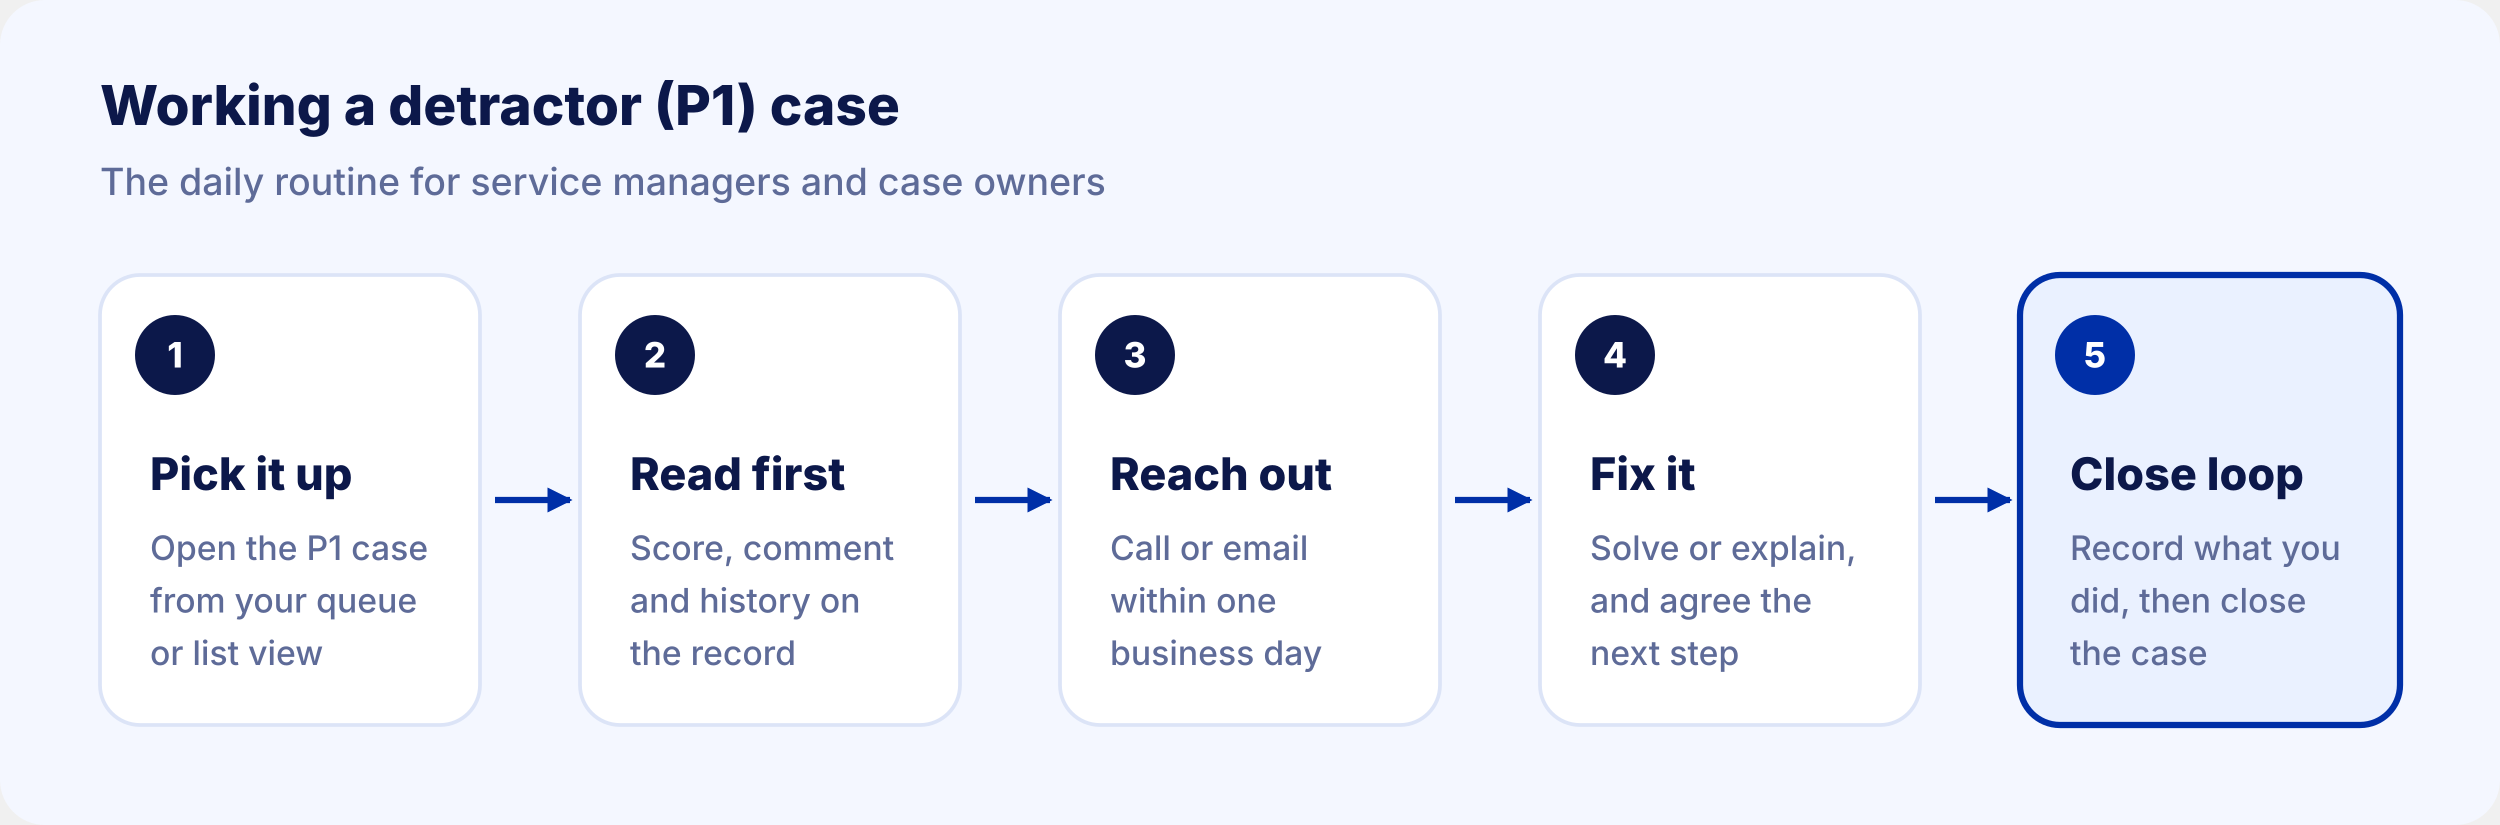
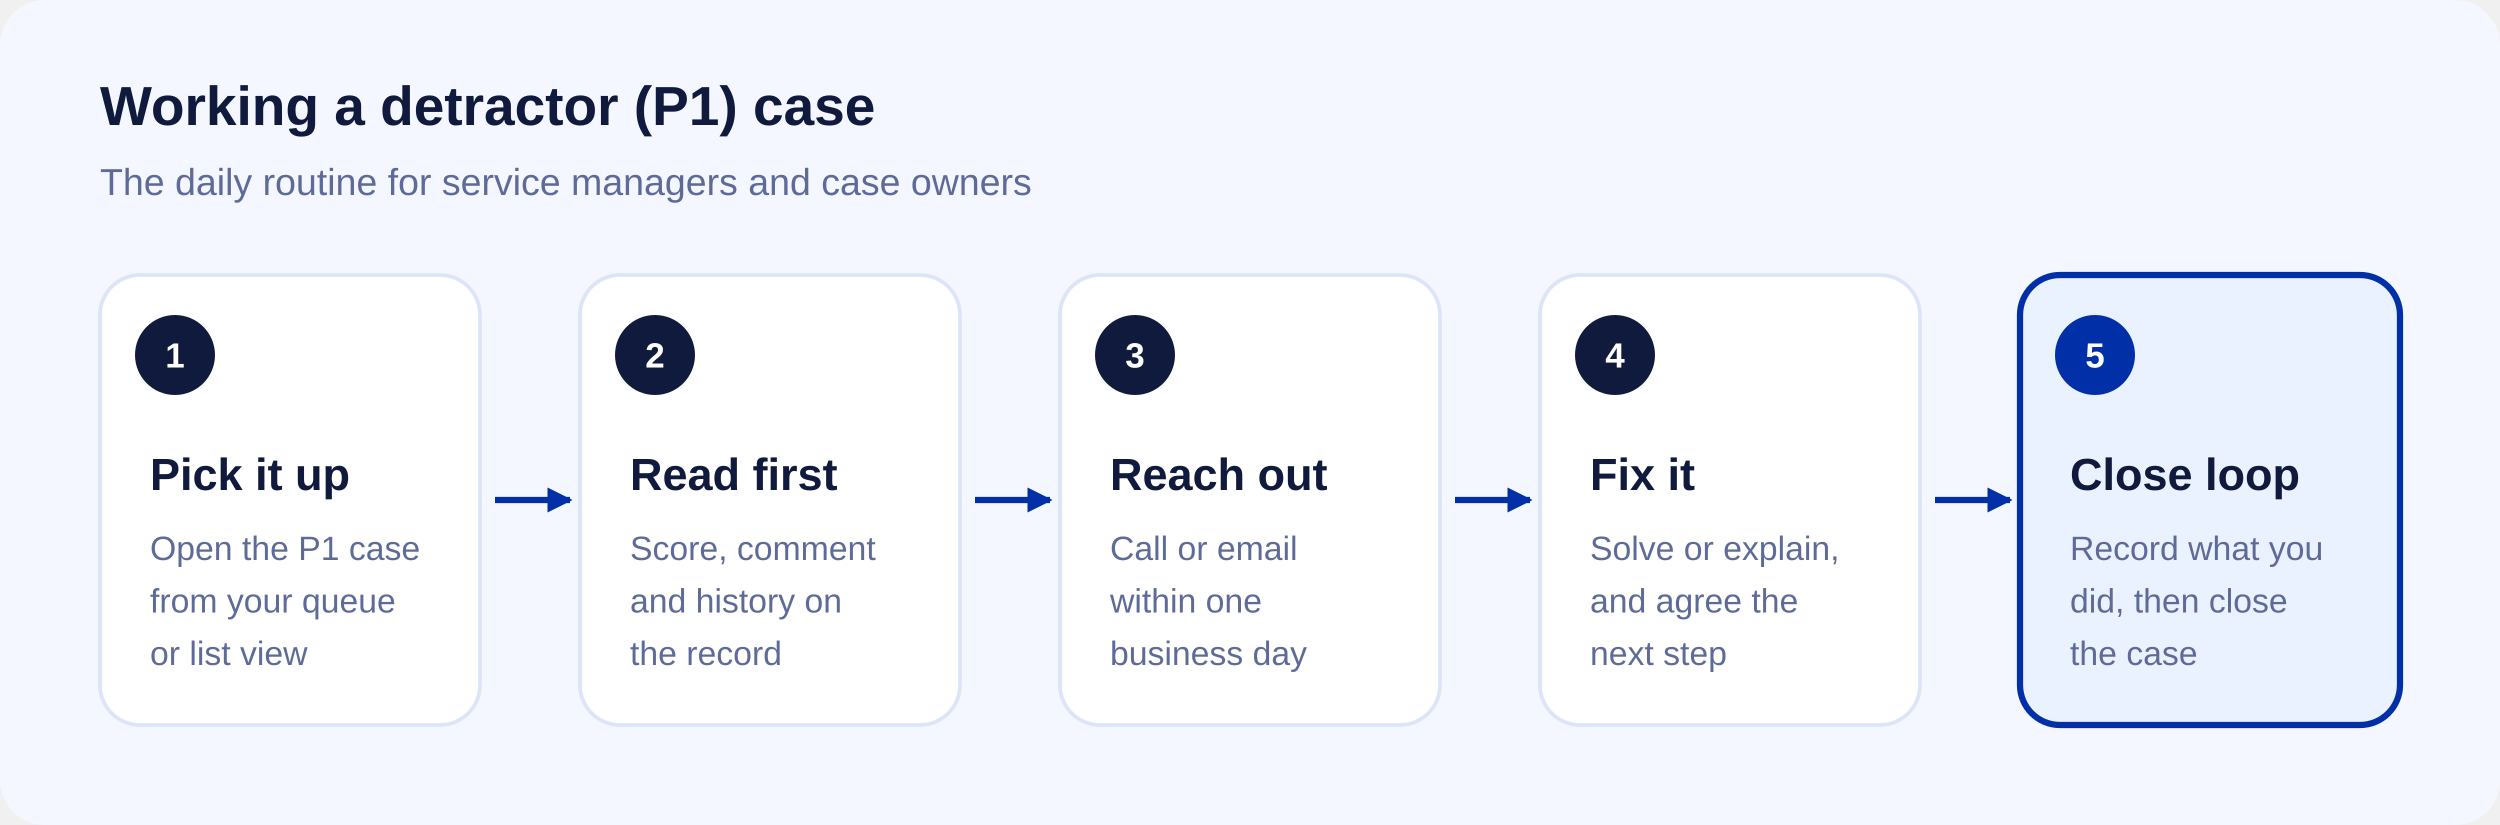
<svg xmlns="http://www.w3.org/2000/svg" viewBox="0 0 1000 330" role="img" aria-label="Five steps to work a detractor case: pick it up, read the score and comment on the record, reach out within one business day, fix or explain, record what you did and close the case">
  <defs>
    <marker id="ah" viewBox="0 0 10 10" refX="8" refY="5" markerWidth="7" markerHeight="7" orient="auto-start-reverse">
      <path d="M0 0L10 5L0 10z" fill="#002FA7" />
    </marker>
    <marker id="ahs" viewBox="0 0 10 10" refX="9" refY="5" markerWidth="4" markerHeight="4" orient="auto">
      <path d="M0 0L10 5L0 10z" fill="#002FA7" />
    </marker>
    <marker id="aha" viewBox="0 0 10 10" refX="8" refY="5" markerWidth="5" markerHeight="5" orient="auto-start-reverse">
      <path d="M0 0L10 5L0 10z" fill="#E9A52B" />
    </marker>
    <marker id="ahr" viewBox="0 0 10 10" refX="8" refY="5" markerWidth="6" markerHeight="6" orient="auto-start-reverse">
      <path d="M0 0L10 5L0 10z" fill="#EB5757" />
    </marker>
    <marker id="ahg" viewBox="0 0 10 10" refX="8" refY="5" markerWidth="6" markerHeight="6" orient="auto-start-reverse">
      <path d="M0 0L10 5L0 10z" fill="#23A96A" />
    </marker>
  </defs>
  <rect width="1000" height="330" rx="18" fill="#F4F7FF" />
-   <text x="40" y="50" font-size="22" font-weight="800" fill="#0C184A" text-anchor="start" font-family="Inter, Arial, sans-serif">Working a detractor (P1) case</text>
-   <text x="40" y="78" font-size="15" font-weight="500" fill="#5E6B98" text-anchor="start" font-family="Inter, Arial, sans-serif">The daily routine for service managers and case owners</text>
+   <text x="40" y="50" font-size="22" font-weight="800" fill="#0F1A3D" text-anchor="start" font-family="IBM Plex Sans, Arial, sans-serif">Working a detractor (P1) case</text>
+   <text x="40" y="78" font-size="15" font-weight="500" fill="#5E6B98" text-anchor="start" font-family="IBM Plex Sans, Arial, sans-serif">The daily routine for service managers and case owners</text>
  <rect x="40.0" y="110" width="152.0" height="180" rx="16" fill="#FFFFFF" stroke="#DCE4F7" stroke-width="1.5" />
-   <circle cx="70.0" cy="142" r="16" fill="#0C184A" />
-   <text x="70.0" y="147" font-size="14" font-weight="800" fill="#FFFFFF" text-anchor="middle" font-family="Inter, Arial, sans-serif">1</text>
-   <text x="60.0" y="196" font-size="18" font-weight="800" fill="#0C184A" text-anchor="start" font-family="Inter, Arial, sans-serif">Pick it up</text>
-   <text x="60.0" y="224" font-size="13.5" font-weight="500" fill="#5E6B98" text-anchor="start" font-family="Inter, Arial, sans-serif">Open the P1 case</text>
-   <text x="60.0" y="245" font-size="13.5" font-weight="500" fill="#5E6B98" text-anchor="start" font-family="Inter, Arial, sans-serif">from your queue</text>
-   <text x="60.0" y="266" font-size="13.5" font-weight="500" fill="#5E6B98" text-anchor="start" font-family="Inter, Arial, sans-serif">or list view</text>
+   <circle cx="70.0" cy="142" r="16" fill="#0F1A3D" />
+   <text x="70.0" y="147" font-size="14" font-weight="800" fill="#FFFFFF" text-anchor="middle" font-family="IBM Plex Sans, Arial, sans-serif">1</text>
+   <text x="60.0" y="196" font-size="18" font-weight="800" fill="#0F1A3D" text-anchor="start" font-family="IBM Plex Sans, Arial, sans-serif">Pick it up</text>
+   <text x="60.0" y="224" font-size="13.5" font-weight="500" fill="#5E6B98" text-anchor="start" font-family="IBM Plex Sans, Arial, sans-serif">Open the P1 case</text>
+   <text x="60.0" y="245" font-size="13.5" font-weight="500" fill="#5E6B98" text-anchor="start" font-family="IBM Plex Sans, Arial, sans-serif">from your queue</text>
+   <text x="60.0" y="266" font-size="13.5" font-weight="500" fill="#5E6B98" text-anchor="start" font-family="IBM Plex Sans, Arial, sans-serif">or list view</text>
  <line x1="198.0" y1="200" x2="228.0" y2="200" stroke="#002FA7" stroke-width="2.5" marker-end="url(#ahs)" />
  <rect x="232.0" y="110" width="152.0" height="180" rx="16" fill="#FFFFFF" stroke="#DCE4F7" stroke-width="1.5" />
-   <circle cx="262.0" cy="142" r="16" fill="#0C184A" />
-   <text x="262.0" y="147" font-size="14" font-weight="800" fill="#FFFFFF" text-anchor="middle" font-family="Inter, Arial, sans-serif">2</text>
-   <text x="252.0" y="196" font-size="18" font-weight="800" fill="#0C184A" text-anchor="start" font-family="Inter, Arial, sans-serif">Read first</text>
-   <text x="252.0" y="224" font-size="13.5" font-weight="500" fill="#5E6B98" text-anchor="start" font-family="Inter, Arial, sans-serif">Score, comment</text>
-   <text x="252.0" y="245" font-size="13.5" font-weight="500" fill="#5E6B98" text-anchor="start" font-family="Inter, Arial, sans-serif">and history on</text>
-   <text x="252.0" y="266" font-size="13.5" font-weight="500" fill="#5E6B98" text-anchor="start" font-family="Inter, Arial, sans-serif">the record</text>
+   <circle cx="262.0" cy="142" r="16" fill="#0F1A3D" />
+   <text x="262.0" y="147" font-size="14" font-weight="800" fill="#FFFFFF" text-anchor="middle" font-family="IBM Plex Sans, Arial, sans-serif">2</text>
+   <text x="252.0" y="196" font-size="18" font-weight="800" fill="#0F1A3D" text-anchor="start" font-family="IBM Plex Sans, Arial, sans-serif">Read first</text>
+   <text x="252.0" y="224" font-size="13.5" font-weight="500" fill="#5E6B98" text-anchor="start" font-family="IBM Plex Sans, Arial, sans-serif">Score, comment</text>
+   <text x="252.0" y="245" font-size="13.5" font-weight="500" fill="#5E6B98" text-anchor="start" font-family="IBM Plex Sans, Arial, sans-serif">and history on</text>
+   <text x="252.0" y="266" font-size="13.5" font-weight="500" fill="#5E6B98" text-anchor="start" font-family="IBM Plex Sans, Arial, sans-serif">the record</text>
  <line x1="390.0" y1="200" x2="420.0" y2="200" stroke="#002FA7" stroke-width="2.5" marker-end="url(#ahs)" />
  <rect x="424.0" y="110" width="152.0" height="180" rx="16" fill="#FFFFFF" stroke="#DCE4F7" stroke-width="1.5" />
-   <circle cx="454.0" cy="142" r="16" fill="#0C184A" />
-   <text x="454.0" y="147" font-size="14" font-weight="800" fill="#FFFFFF" text-anchor="middle" font-family="Inter, Arial, sans-serif">3</text>
-   <text x="444.0" y="196" font-size="18" font-weight="800" fill="#0C184A" text-anchor="start" font-family="Inter, Arial, sans-serif">Reach out</text>
-   <text x="444.0" y="224" font-size="13.5" font-weight="500" fill="#5E6B98" text-anchor="start" font-family="Inter, Arial, sans-serif">Call or email</text>
-   <text x="444.0" y="245" font-size="13.5" font-weight="500" fill="#5E6B98" text-anchor="start" font-family="Inter, Arial, sans-serif">within one</text>
-   <text x="444.0" y="266" font-size="13.5" font-weight="500" fill="#5E6B98" text-anchor="start" font-family="Inter, Arial, sans-serif">business day</text>
+   <circle cx="454.0" cy="142" r="16" fill="#0F1A3D" />
+   <text x="454.0" y="147" font-size="14" font-weight="800" fill="#FFFFFF" text-anchor="middle" font-family="IBM Plex Sans, Arial, sans-serif">3</text>
+   <text x="444.0" y="196" font-size="18" font-weight="800" fill="#0F1A3D" text-anchor="start" font-family="IBM Plex Sans, Arial, sans-serif">Reach out</text>
+   <text x="444.0" y="224" font-size="13.5" font-weight="500" fill="#5E6B98" text-anchor="start" font-family="IBM Plex Sans, Arial, sans-serif">Call or email</text>
+   <text x="444.0" y="245" font-size="13.5" font-weight="500" fill="#5E6B98" text-anchor="start" font-family="IBM Plex Sans, Arial, sans-serif">within one</text>
+   <text x="444.0" y="266" font-size="13.5" font-weight="500" fill="#5E6B98" text-anchor="start" font-family="IBM Plex Sans, Arial, sans-serif">business day</text>
  <line x1="582.0" y1="200" x2="612.0" y2="200" stroke="#002FA7" stroke-width="2.5" marker-end="url(#ahs)" />
  <rect x="616.0" y="110" width="152.0" height="180" rx="16" fill="#FFFFFF" stroke="#DCE4F7" stroke-width="1.5" />
-   <circle cx="646.0" cy="142" r="16" fill="#0C184A" />
-   <text x="646.0" y="147" font-size="14" font-weight="800" fill="#FFFFFF" text-anchor="middle" font-family="Inter, Arial, sans-serif">4</text>
-   <text x="636.0" y="196" font-size="18" font-weight="800" fill="#0C184A" text-anchor="start" font-family="Inter, Arial, sans-serif">Fix it</text>
-   <text x="636.0" y="224" font-size="13.5" font-weight="500" fill="#5E6B98" text-anchor="start" font-family="Inter, Arial, sans-serif">Solve or explain,</text>
-   <text x="636.0" y="245" font-size="13.5" font-weight="500" fill="#5E6B98" text-anchor="start" font-family="Inter, Arial, sans-serif">and agree the</text>
-   <text x="636.0" y="266" font-size="13.5" font-weight="500" fill="#5E6B98" text-anchor="start" font-family="Inter, Arial, sans-serif">next step</text>
+   <circle cx="646.0" cy="142" r="16" fill="#0F1A3D" />
+   <text x="646.0" y="147" font-size="14" font-weight="800" fill="#FFFFFF" text-anchor="middle" font-family="IBM Plex Sans, Arial, sans-serif">4</text>
+   <text x="636.0" y="196" font-size="18" font-weight="800" fill="#0F1A3D" text-anchor="start" font-family="IBM Plex Sans, Arial, sans-serif">Fix it</text>
+   <text x="636.0" y="224" font-size="13.5" font-weight="500" fill="#5E6B98" text-anchor="start" font-family="IBM Plex Sans, Arial, sans-serif">Solve or explain,</text>
+   <text x="636.0" y="245" font-size="13.5" font-weight="500" fill="#5E6B98" text-anchor="start" font-family="IBM Plex Sans, Arial, sans-serif">and agree the</text>
+   <text x="636.0" y="266" font-size="13.5" font-weight="500" fill="#5E6B98" text-anchor="start" font-family="IBM Plex Sans, Arial, sans-serif">next step</text>
  <line x1="774.0" y1="200" x2="804.0" y2="200" stroke="#002FA7" stroke-width="2.5" marker-end="url(#ahs)" />
  <rect x="808.0" y="110" width="152.0" height="180" rx="16" fill="#EAF1FF" stroke="#002FA7" stroke-width="2.5" />
  <circle cx="838.0" cy="142" r="16" fill="#002FA7" />
-   <text x="838.0" y="147" font-size="14" font-weight="800" fill="#FFFFFF" text-anchor="middle" font-family="Inter, Arial, sans-serif">5</text>
-   <text x="828.0" y="196" font-size="18" font-weight="800" fill="#0C184A" text-anchor="start" font-family="Inter, Arial, sans-serif">Close loop</text>
-   <text x="828.0" y="224" font-size="13.5" font-weight="500" fill="#5E6B98" text-anchor="start" font-family="Inter, Arial, sans-serif">Record what you</text>
-   <text x="828.0" y="245" font-size="13.5" font-weight="500" fill="#5E6B98" text-anchor="start" font-family="Inter, Arial, sans-serif">did, then close</text>
-   <text x="828.0" y="266" font-size="13.5" font-weight="500" fill="#5E6B98" text-anchor="start" font-family="Inter, Arial, sans-serif">the case</text>
+   <text x="838.0" y="147" font-size="14" font-weight="800" fill="#FFFFFF" text-anchor="middle" font-family="IBM Plex Sans, Arial, sans-serif">5</text>
+   <text x="828.0" y="196" font-size="18" font-weight="800" fill="#0F1A3D" text-anchor="start" font-family="IBM Plex Sans, Arial, sans-serif">Close loop</text>
+   <text x="828.0" y="224" font-size="13.5" font-weight="500" fill="#5E6B98" text-anchor="start" font-family="IBM Plex Sans, Arial, sans-serif">Record what you</text>
+   <text x="828.0" y="245" font-size="13.5" font-weight="500" fill="#5E6B98" text-anchor="start" font-family="IBM Plex Sans, Arial, sans-serif">did, then close</text>
+   <text x="828.0" y="266" font-size="13.5" font-weight="500" fill="#5E6B98" text-anchor="start" font-family="IBM Plex Sans, Arial, sans-serif">the case</text>
</svg>
